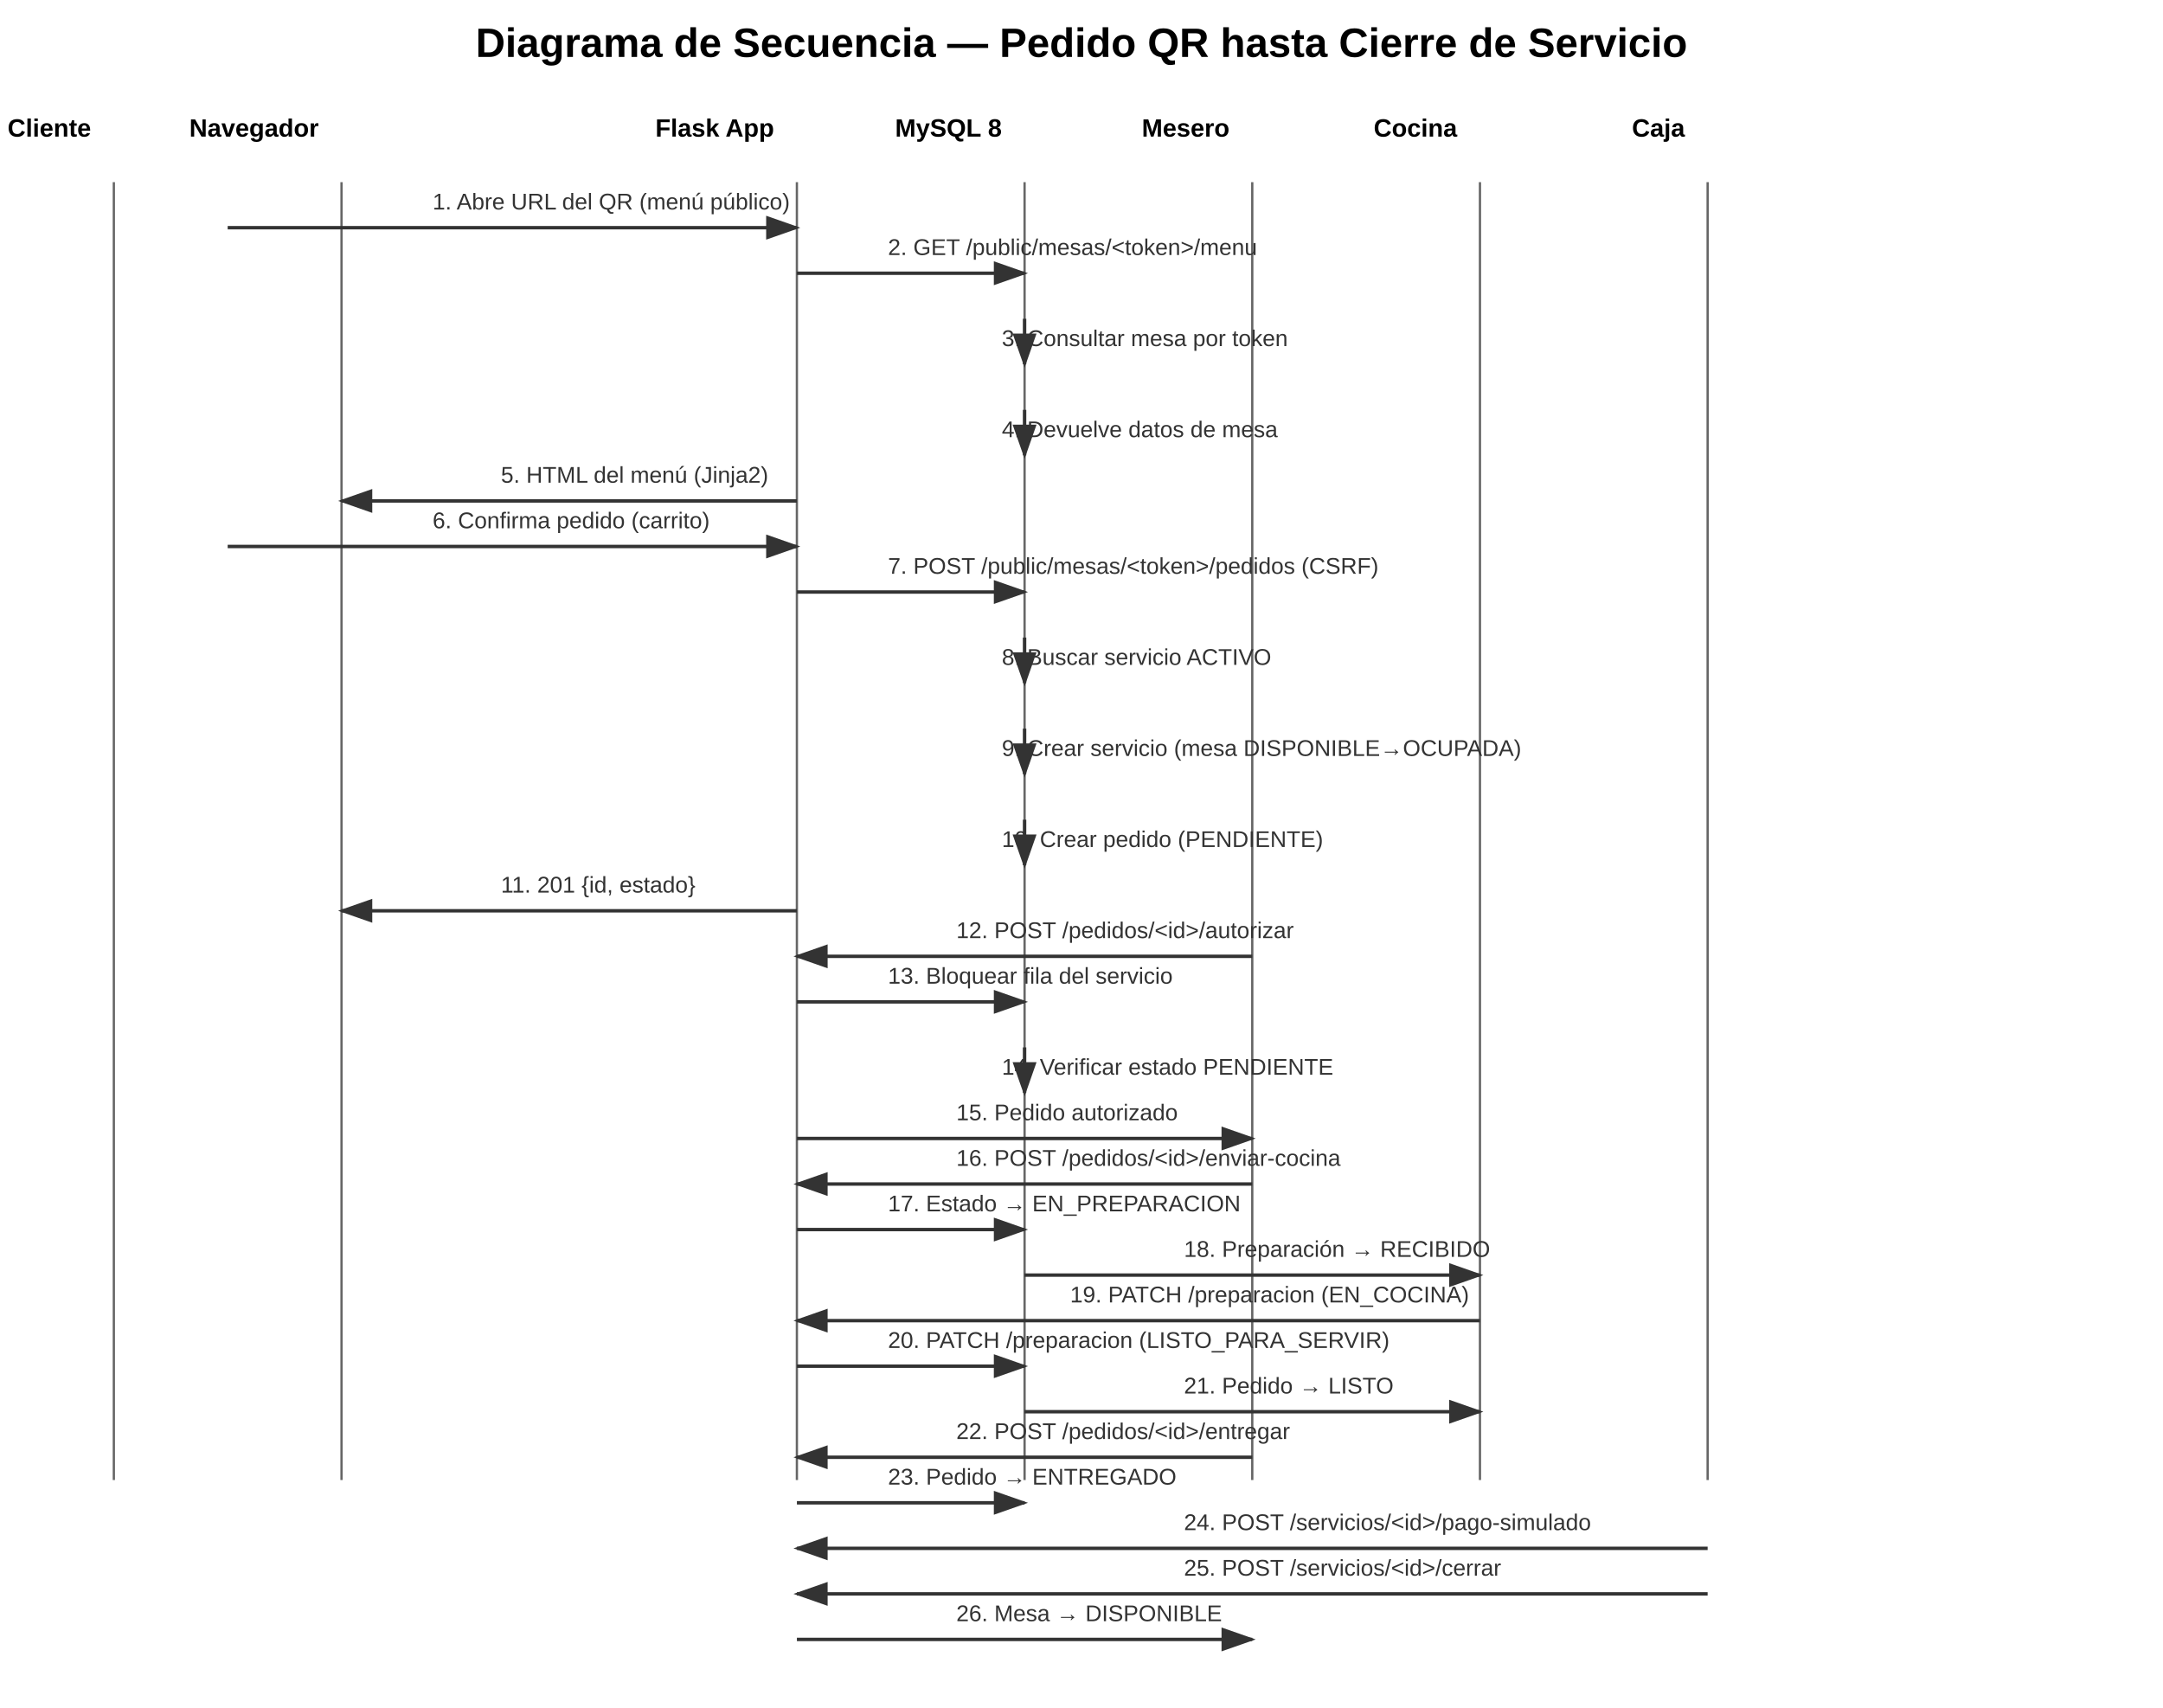
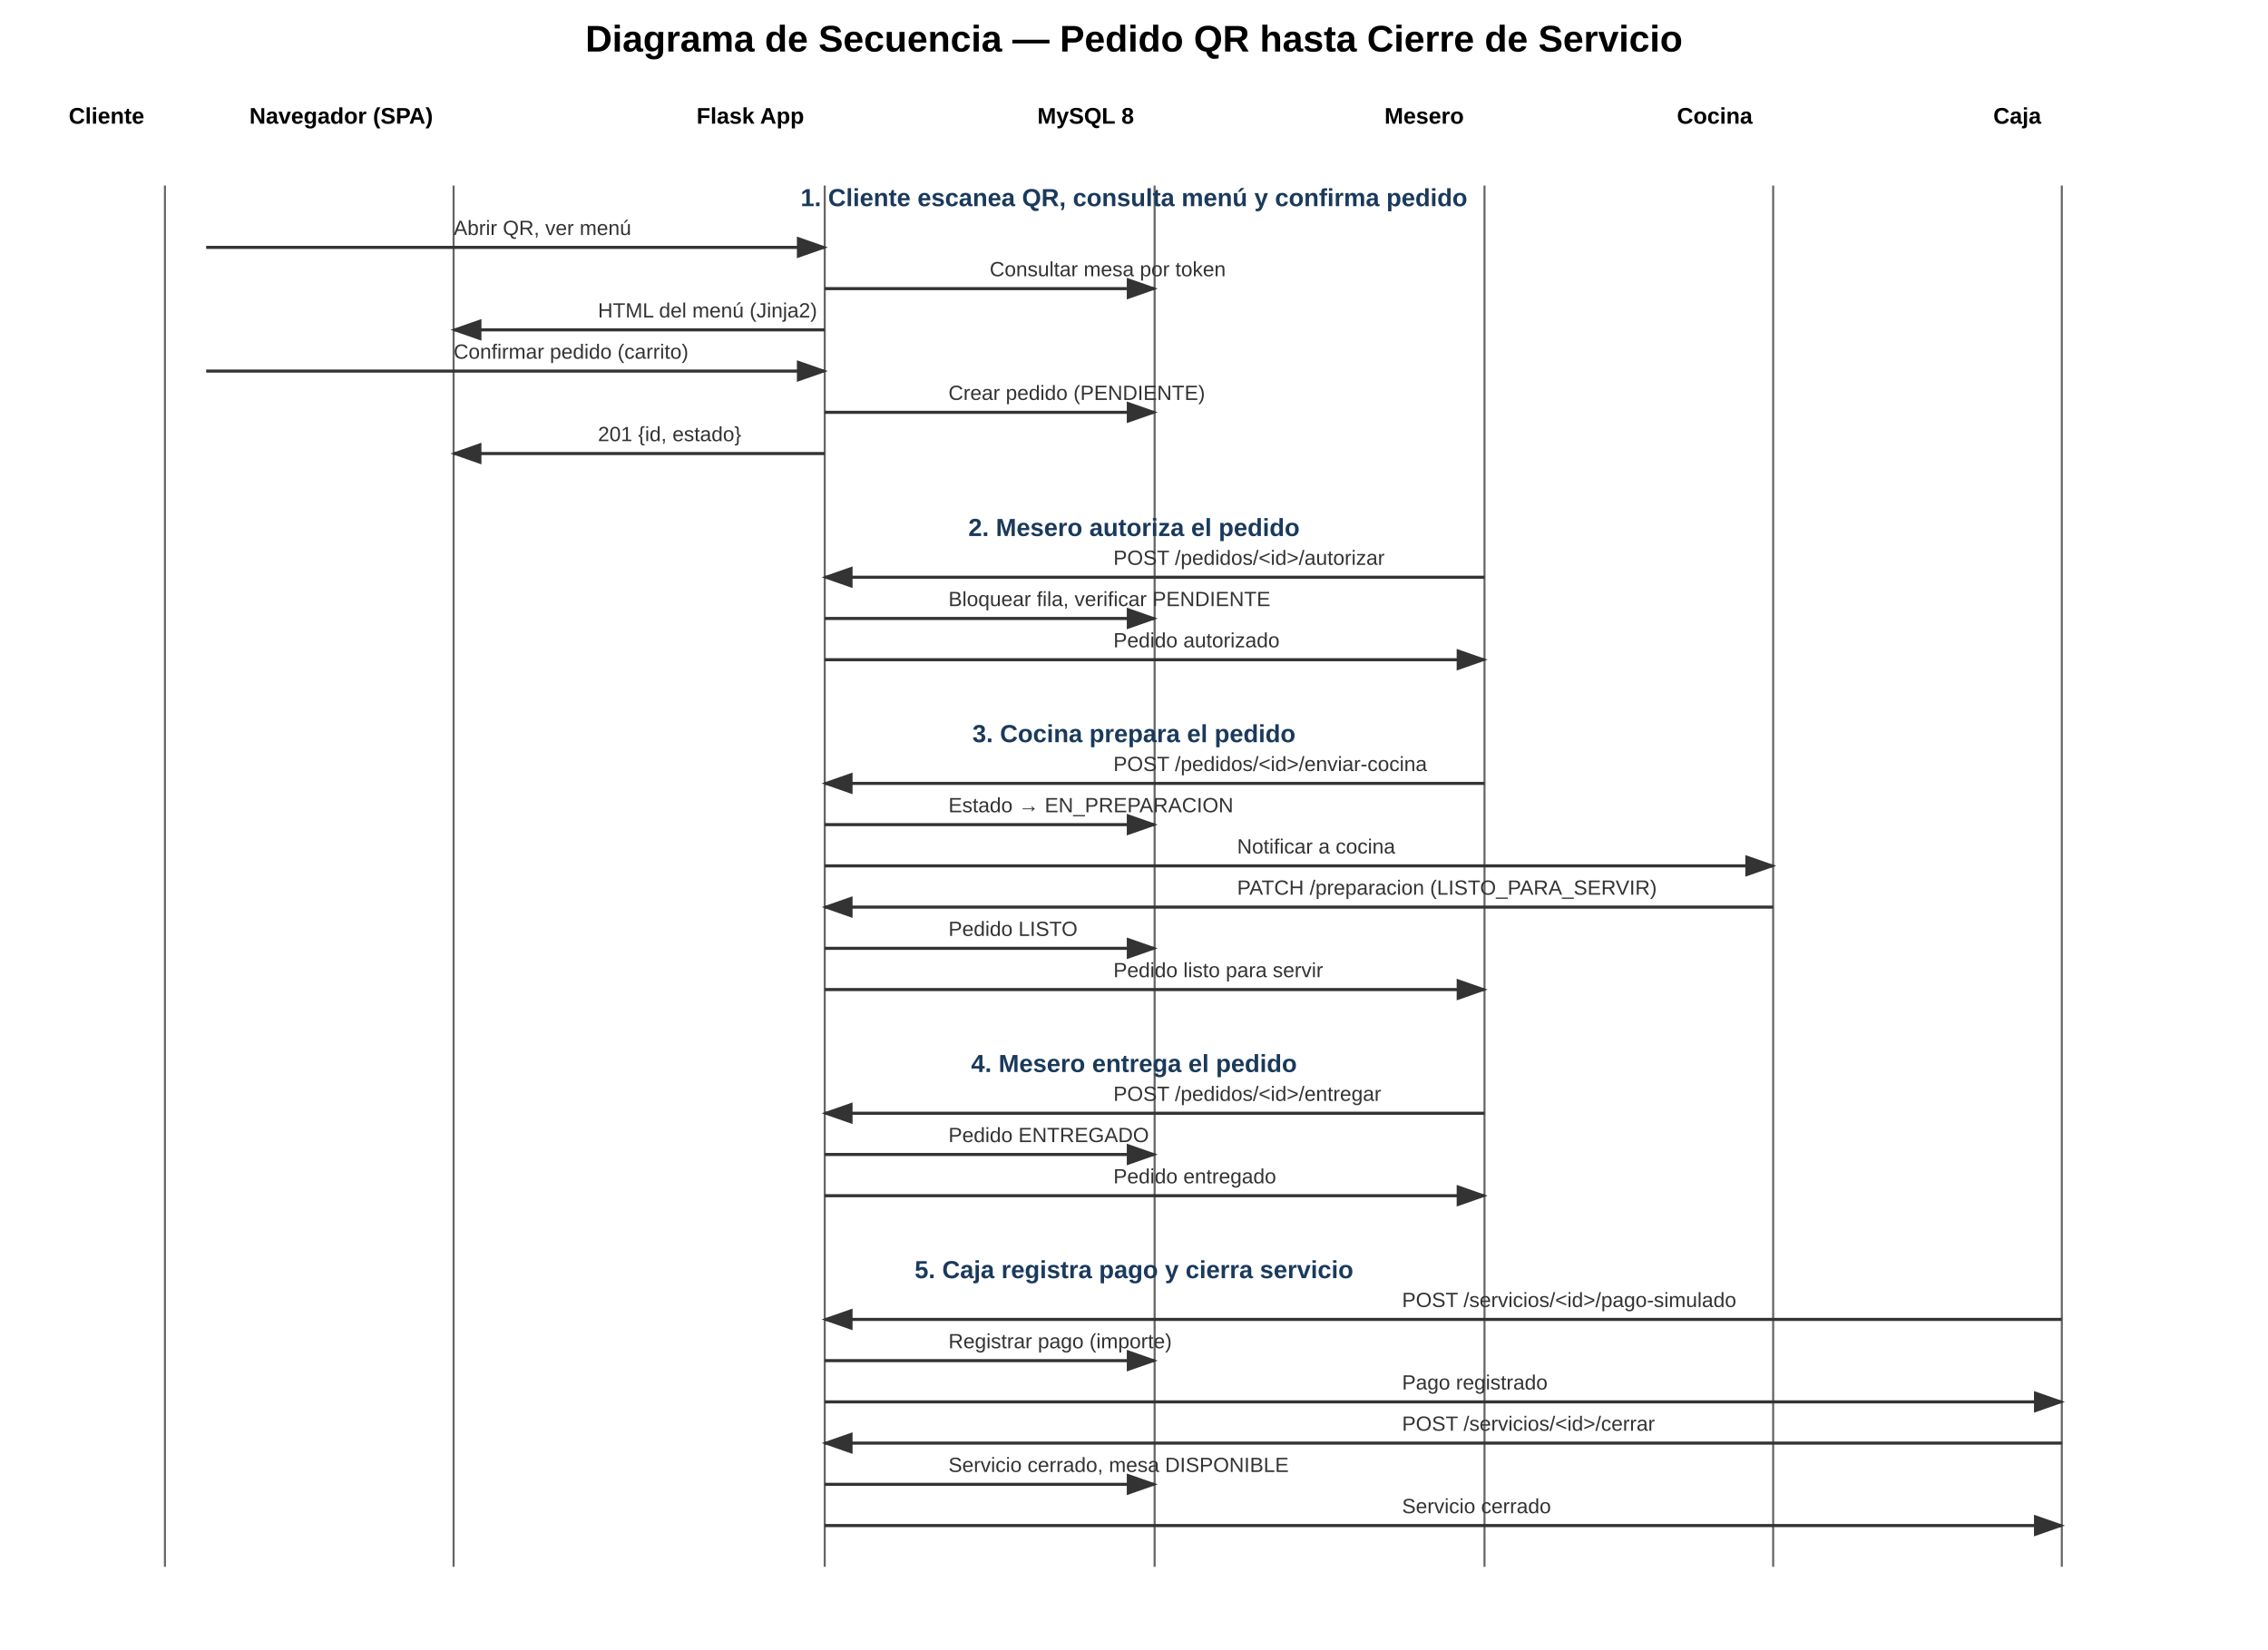
- <svg xmlns="http://www.w3.org/2000/svg" width="950" height="750" viewBox="0 0 950 750">
+ <svg xmlns="http://www.w3.org/2000/svg" width="1100" height="800" viewBox="0 0 1100 800">
  <defs>
    <marker id="arrow" markerWidth="10" markerHeight="7" refX="9" refY="3.5" orient="auto">
      <polygon points="0 0, 10 3.5, 0 7" fill="#333333" />
    </marker>
  </defs>
-   <text x="475" y="25" font-family="Arial" font-size="18" font-weight="bold" text-anchor="middle">Diagrama de Secuencia — Pedido QR hasta Cierre de Servicio</text>
-   <line x1="50" y1="80" x2="50" y2="650" stroke="#666666" stroke-width="1" />
-   <text x="40" y="60" font-family="Arial" font-size="11" font-weight="bold" text-anchor="end">Cliente</text>
-   <line x1="150" y1="80" x2="150" y2="650" stroke="#666666" stroke-width="1" />
-   <text x="140" y="60" font-family="Arial" font-size="11" font-weight="bold" text-anchor="end">Navegador</text>
-   <line x1="350" y1="80" x2="350" y2="650" stroke="#666666" stroke-width="1" />
-   <text x="340" y="60" font-family="Arial" font-size="11" font-weight="bold" text-anchor="end">Flask App</text>
-   <line x1="450" y1="80" x2="450" y2="650" stroke="#666666" stroke-width="1" />
-   <text x="440" y="60" font-family="Arial" font-size="11" font-weight="bold" text-anchor="end">MySQL 8</text>
-   <line x1="550" y1="80" x2="550" y2="650" stroke="#666666" stroke-width="1" />
-   <text x="540" y="60" font-family="Arial" font-size="11" font-weight="bold" text-anchor="end">Mesero</text>
-   <line x1="650" y1="80" x2="650" y2="650" stroke="#666666" stroke-width="1" />
-   <text x="640" y="60" font-family="Arial" font-size="11" font-weight="bold" text-anchor="end">Cocina</text>
-   <line x1="750" y1="80" x2="750" y2="650" stroke="#666666" stroke-width="1" />
-   <text x="740" y="60" font-family="Arial" font-size="11" font-weight="bold" text-anchor="end">Caja</text>
-   <line x1="100" y1="100" x2="350" y2="100" stroke="#333333" stroke-width="1.5" marker-end="url(#arrow)" />
-   <text x="190" y="92" font-family="Arial" font-size="10" fill="#333333">1. Abre URL del QR (menú público)</text>
-   <line x1="350" y1="120" x2="450" y2="120" stroke="#333333" stroke-width="1.5" marker-end="url(#arrow)" />
-   <text x="390" y="112" font-family="Arial" font-size="10" fill="#333333">2. GET /public/mesas/&lt;token&gt;/menu</text>
-   <line x1="450" y1="140" x2="450" y2="160" stroke="#333333" stroke-width="1.5" marker-end="url(#arrow)" />
-   <text x="440" y="152" font-family="Arial" font-size="10" fill="#333333">3. Consultar mesa por token</text>
-   <line x1="450" y1="180" x2="450" y2="200" stroke="#333333" stroke-width="1.5" marker-end="url(#arrow)" />
-   <text x="440" y="192" font-family="Arial" font-size="10" fill="#333333">4. Devuelve datos de mesa</text>
-   <line x1="350" y1="220" x2="150" y2="220" stroke="#333333" stroke-width="1.5" marker-end="url(#arrow)" />
-   <text x="220" y="212" font-family="Arial" font-size="10" fill="#333333">5. HTML del menú (Jinja2)</text>
-   <line x1="100" y1="240" x2="350" y2="240" stroke="#333333" stroke-width="1.5" marker-end="url(#arrow)" />
-   <text x="190" y="232" font-family="Arial" font-size="10" fill="#333333">6. Confirma pedido (carrito)</text>
-   <line x1="350" y1="260" x2="450" y2="260" stroke="#333333" stroke-width="1.5" marker-end="url(#arrow)" />
-   <text x="390" y="252" font-family="Arial" font-size="10" fill="#333333">7. POST /public/mesas/&lt;token&gt;/pedidos (CSRF)</text>
-   <line x1="450" y1="280" x2="450" y2="300" stroke="#333333" stroke-width="1.5" marker-end="url(#arrow)" />
-   <text x="440" y="292" font-family="Arial" font-size="10" fill="#333333">8. Buscar servicio ACTIVO</text>
-   <line x1="450" y1="320" x2="450" y2="340" stroke="#333333" stroke-width="1.5" marker-end="url(#arrow)" />
-   <text x="440" y="332" font-family="Arial" font-size="10" fill="#333333">9. Crear servicio (mesa DISPONIBLE→OCUPADA)</text>
-   <line x1="450" y1="360" x2="450" y2="380" stroke="#333333" stroke-width="1.5" marker-end="url(#arrow)" />
-   <text x="440" y="372" font-family="Arial" font-size="10" fill="#333333">10. Crear pedido (PENDIENTE)</text>
-   <line x1="350" y1="400" x2="150" y2="400" stroke="#333333" stroke-width="1.5" marker-end="url(#arrow)" />
-   <text x="220" y="392" font-family="Arial" font-size="10" fill="#333333">11. 201 {id, estado}</text>
-   <line x1="550" y1="420" x2="350" y2="420" stroke="#333333" stroke-width="1.5" marker-end="url(#arrow)" />
-   <text x="420" y="412" font-family="Arial" font-size="10" fill="#333333">12. POST /pedidos/&lt;id&gt;/autorizar</text>
-   <line x1="350" y1="440" x2="450" y2="440" stroke="#333333" stroke-width="1.5" marker-end="url(#arrow)" />
-   <text x="390" y="432" font-family="Arial" font-size="10" fill="#333333">13. Bloquear fila del servicio</text>
-   <line x1="450" y1="460" x2="450" y2="480" stroke="#333333" stroke-width="1.5" marker-end="url(#arrow)" />
-   <text x="440" y="472" font-family="Arial" font-size="10" fill="#333333">14. Verificar estado PENDIENTE</text>
-   <line x1="350" y1="500" x2="550" y2="500" stroke="#333333" stroke-width="1.5" marker-end="url(#arrow)" />
-   <text x="420" y="492" font-family="Arial" font-size="10" fill="#333333">15. Pedido autorizado</text>
-   <line x1="550" y1="520" x2="350" y2="520" stroke="#333333" stroke-width="1.5" marker-end="url(#arrow)" />
-   <text x="420" y="512" font-family="Arial" font-size="10" fill="#333333">16. POST /pedidos/&lt;id&gt;/enviar-cocina</text>
-   <line x1="350" y1="540" x2="450" y2="540" stroke="#333333" stroke-width="1.5" marker-end="url(#arrow)" />
-   <text x="390" y="532" font-family="Arial" font-size="10" fill="#333333">17. Estado → EN_PREPARACION</text>
-   <line x1="450" y1="560" x2="650" y2="560" stroke="#333333" stroke-width="1.5" marker-end="url(#arrow)" />
-   <text x="520" y="552" font-family="Arial" font-size="10" fill="#333333">18. Preparación → RECIBIDO</text>
-   <line x1="650" y1="580" x2="350" y2="580" stroke="#333333" stroke-width="1.5" marker-end="url(#arrow)" />
-   <text x="470" y="572" font-family="Arial" font-size="10" fill="#333333">19. PATCH /preparacion (EN_COCINA)</text>
-   <line x1="350" y1="600" x2="450" y2="600" stroke="#333333" stroke-width="1.5" marker-end="url(#arrow)" />
-   <text x="390" y="592" font-family="Arial" font-size="10" fill="#333333">20. PATCH /preparacion (LISTO_PARA_SERVIR)</text>
-   <line x1="450" y1="620" x2="650" y2="620" stroke="#333333" stroke-width="1.5" marker-end="url(#arrow)" />
-   <text x="520" y="612" font-family="Arial" font-size="10" fill="#333333">21. Pedido → LISTO</text>
-   <line x1="550" y1="640" x2="350" y2="640" stroke="#333333" stroke-width="1.5" marker-end="url(#arrow)" />
-   <text x="420" y="632" font-family="Arial" font-size="10" fill="#333333">22. POST /pedidos/&lt;id&gt;/entregar</text>
-   <line x1="350" y1="660" x2="450" y2="660" stroke="#333333" stroke-width="1.5" marker-end="url(#arrow)" />
-   <text x="390" y="652" font-family="Arial" font-size="10" fill="#333333">23. Pedido → ENTREGADO</text>
-   <line x1="750" y1="680" x2="350" y2="680" stroke="#333333" stroke-width="1.5" marker-end="url(#arrow)" />
-   <text x="520" y="672" font-family="Arial" font-size="10" fill="#333333">24. POST /servicios/&lt;id&gt;/pago-simulado</text>
-   <line x1="750" y1="700" x2="350" y2="700" stroke="#333333" stroke-width="1.5" marker-end="url(#arrow)" />
-   <text x="520" y="692" font-family="Arial" font-size="10" fill="#333333">25. POST /servicios/&lt;id&gt;/cerrar</text>
-   <line x1="350" y1="720" x2="550" y2="720" stroke="#333333" stroke-width="1.5" marker-end="url(#arrow)" />
-   <text x="420" y="712" font-family="Arial" font-size="10" fill="#333333">26. Mesa → DISPONIBLE</text>
+   <text x="550" y="25" font-family="Arial" font-size="18" font-weight="bold" text-anchor="middle">Diagrama de Secuencia — Pedido QR hasta Cierre de Servicio</text>
+   <line x1="80" y1="90" x2="80" y2="760" stroke="#666666" stroke-width="1" />
+   <text x="70" y="60" font-family="Arial" font-size="11" font-weight="bold" text-anchor="end">Cliente</text>
+   <line x1="220" y1="90" x2="220" y2="760" stroke="#666666" stroke-width="1" />
+   <text x="210" y="60" font-family="Arial" font-size="11" font-weight="bold" text-anchor="end">Navegador (SPA)</text>
+   <line x1="400" y1="90" x2="400" y2="760" stroke="#666666" stroke-width="1" />
+   <text x="390" y="60" font-family="Arial" font-size="11" font-weight="bold" text-anchor="end">Flask App</text>
+   <line x1="560" y1="90" x2="560" y2="760" stroke="#666666" stroke-width="1" />
+   <text x="550" y="60" font-family="Arial" font-size="11" font-weight="bold" text-anchor="end">MySQL 8</text>
+   <line x1="720" y1="90" x2="720" y2="760" stroke="#666666" stroke-width="1" />
+   <text x="710" y="60" font-family="Arial" font-size="11" font-weight="bold" text-anchor="end">Mesero</text>
+   <line x1="860" y1="90" x2="860" y2="760" stroke="#666666" stroke-width="1" />
+   <text x="850" y="60" font-family="Arial" font-size="11" font-weight="bold" text-anchor="end">Cocina</text>
+   <line x1="1000" y1="90" x2="1000" y2="760" stroke="#666666" stroke-width="1" />
+   <text x="990" y="60" font-family="Arial" font-size="11" font-weight="bold" text-anchor="end">Caja</text>
+   <text x="550" y="100" font-family="Arial" font-size="12" font-weight="bold" fill="#1a3a5c" text-anchor="middle">1. Cliente escanea QR, consulta menú y confirma pedido</text>
+   <line x1="100" y1="120" x2="400" y2="120" stroke="#333333" stroke-width="1.5" marker-end="url(#arrow)" />
+   <text x="220" y="114" font-family="Arial" font-size="10" fill="#333333">Abrir QR, ver menú</text>
+   <line x1="400" y1="140" x2="560" y2="140" stroke="#333333" stroke-width="1.5" marker-end="url(#arrow)" />
+   <text x="480" y="134" font-family="Arial" font-size="10" fill="#333333">Consultar mesa por token</text>
+   <line x1="400" y1="160" x2="220" y2="160" stroke="#333333" stroke-width="1.5" marker-end="url(#arrow)" />
+   <text x="290" y="154" font-family="Arial" font-size="10" fill="#333333">HTML del menú (Jinja2)</text>
+   <line x1="100" y1="180" x2="400" y2="180" stroke="#333333" stroke-width="1.5" marker-end="url(#arrow)" />
+   <text x="220" y="174" font-family="Arial" font-size="10" fill="#333333">Confirmar pedido (carrito)</text>
+   <line x1="400" y1="200" x2="560" y2="200" stroke="#333333" stroke-width="1.5" marker-end="url(#arrow)" />
+   <text x="460" y="194" font-family="Arial" font-size="10" fill="#333333">Crear pedido (PENDIENTE)</text>
+   <line x1="400" y1="220" x2="220" y2="220" stroke="#333333" stroke-width="1.5" marker-end="url(#arrow)" />
+   <text x="290" y="214" font-family="Arial" font-size="10" fill="#333333">201 {id, estado}</text>
+   <text x="550" y="260" font-family="Arial" font-size="12" font-weight="bold" fill="#1a3a5c" text-anchor="middle">2. Mesero autoriza el pedido</text>
+   <line x1="720" y1="280" x2="400" y2="280" stroke="#333333" stroke-width="1.5" marker-end="url(#arrow)" />
+   <text x="540" y="274" font-family="Arial" font-size="10" fill="#333333">POST /pedidos/&lt;id&gt;/autorizar</text>
+   <line x1="400" y1="300" x2="560" y2="300" stroke="#333333" stroke-width="1.5" marker-end="url(#arrow)" />
+   <text x="460" y="294" font-family="Arial" font-size="10" fill="#333333">Bloquear fila, verificar PENDIENTE</text>
+   <line x1="400" y1="320" x2="720" y2="320" stroke="#333333" stroke-width="1.5" marker-end="url(#arrow)" />
+   <text x="540" y="314" font-family="Arial" font-size="10" fill="#333333">Pedido autorizado</text>
+   <text x="550" y="360" font-family="Arial" font-size="12" font-weight="bold" fill="#1a3a5c" text-anchor="middle">3. Cocina prepara el pedido</text>
+   <line x1="720" y1="380" x2="400" y2="380" stroke="#333333" stroke-width="1.5" marker-end="url(#arrow)" />
+   <text x="540" y="374" font-family="Arial" font-size="10" fill="#333333">POST /pedidos/&lt;id&gt;/enviar-cocina</text>
+   <line x1="400" y1="400" x2="560" y2="400" stroke="#333333" stroke-width="1.5" marker-end="url(#arrow)" />
+   <text x="460" y="394" font-family="Arial" font-size="10" fill="#333333">Estado → EN_PREPARACION</text>
+   <line x1="400" y1="420" x2="860" y2="420" stroke="#333333" stroke-width="1.5" marker-end="url(#arrow)" />
+   <text x="600" y="414" font-family="Arial" font-size="10" fill="#333333">Notificar a cocina</text>
+   <line x1="860" y1="440" x2="400" y2="440" stroke="#333333" stroke-width="1.5" marker-end="url(#arrow)" />
+   <text x="600" y="434" font-family="Arial" font-size="10" fill="#333333">PATCH /preparacion (LISTO_PARA_SERVIR)</text>
+   <line x1="400" y1="460" x2="560" y2="460" stroke="#333333" stroke-width="1.5" marker-end="url(#arrow)" />
+   <text x="460" y="454" font-family="Arial" font-size="10" fill="#333333">Pedido LISTO</text>
+   <line x1="400" y1="480" x2="720" y2="480" stroke="#333333" stroke-width="1.5" marker-end="url(#arrow)" />
+   <text x="540" y="474" font-family="Arial" font-size="10" fill="#333333">Pedido listo para servir</text>
+   <text x="550" y="520" font-family="Arial" font-size="12" font-weight="bold" fill="#1a3a5c" text-anchor="middle">4. Mesero entrega el pedido</text>
+   <line x1="720" y1="540" x2="400" y2="540" stroke="#333333" stroke-width="1.5" marker-end="url(#arrow)" />
+   <text x="540" y="534" font-family="Arial" font-size="10" fill="#333333">POST /pedidos/&lt;id&gt;/entregar</text>
+   <line x1="400" y1="560" x2="560" y2="560" stroke="#333333" stroke-width="1.5" marker-end="url(#arrow)" />
+   <text x="460" y="554" font-family="Arial" font-size="10" fill="#333333">Pedido ENTREGADO</text>
+   <line x1="400" y1="580" x2="720" y2="580" stroke="#333333" stroke-width="1.5" marker-end="url(#arrow)" />
+   <text x="540" y="574" font-family="Arial" font-size="10" fill="#333333">Pedido entregado</text>
+   <text x="550" y="620" font-family="Arial" font-size="12" font-weight="bold" fill="#1a3a5c" text-anchor="middle">5. Caja registra pago y cierra servicio</text>
+   <line x1="1000" y1="640" x2="400" y2="640" stroke="#333333" stroke-width="1.5" marker-end="url(#arrow)" />
+   <text x="680" y="634" font-family="Arial" font-size="10" fill="#333333">POST /servicios/&lt;id&gt;/pago-simulado</text>
+   <line x1="400" y1="660" x2="560" y2="660" stroke="#333333" stroke-width="1.5" marker-end="url(#arrow)" />
+   <text x="460" y="654" font-family="Arial" font-size="10" fill="#333333">Registrar pago (importe)</text>
+   <line x1="400" y1="680" x2="1000" y2="680" stroke="#333333" stroke-width="1.5" marker-end="url(#arrow)" />
+   <text x="680" y="674" font-family="Arial" font-size="10" fill="#333333">Pago registrado</text>
+   <line x1="1000" y1="700" x2="400" y2="700" stroke="#333333" stroke-width="1.5" marker-end="url(#arrow)" />
+   <text x="680" y="694" font-family="Arial" font-size="10" fill="#333333">POST /servicios/&lt;id&gt;/cerrar</text>
+   <line x1="400" y1="720" x2="560" y2="720" stroke="#333333" stroke-width="1.5" marker-end="url(#arrow)" />
+   <text x="460" y="714" font-family="Arial" font-size="10" fill="#333333">Servicio cerrado, mesa DISPONIBLE</text>
+   <line x1="400" y1="740" x2="1000" y2="740" stroke="#333333" stroke-width="1.5" marker-end="url(#arrow)" />
+   <text x="680" y="734" font-family="Arial" font-size="10" fill="#333333">Servicio cerrado</text>
</svg>
